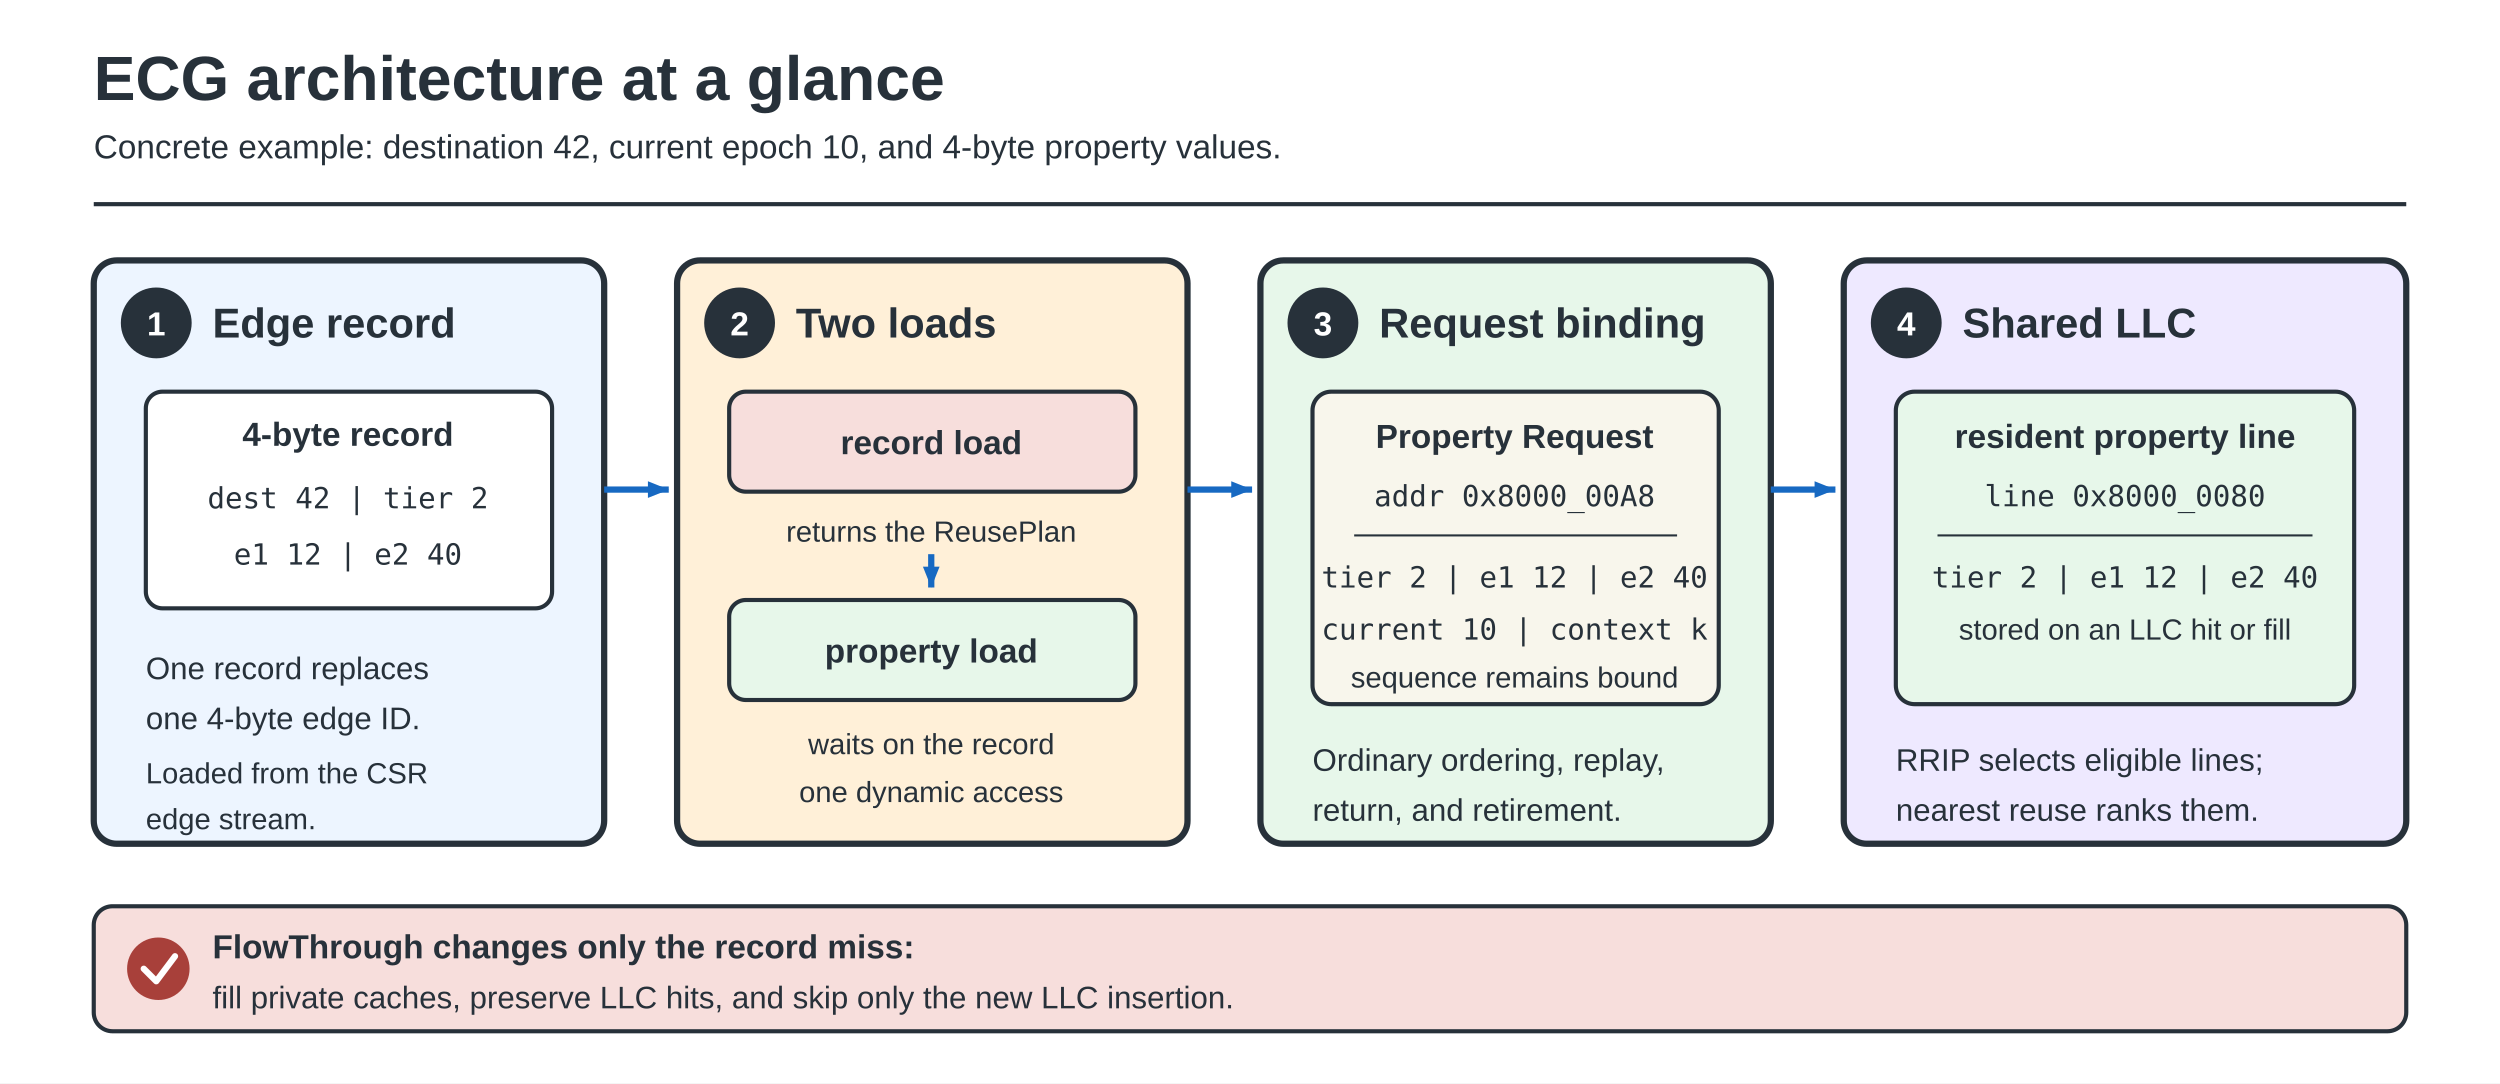
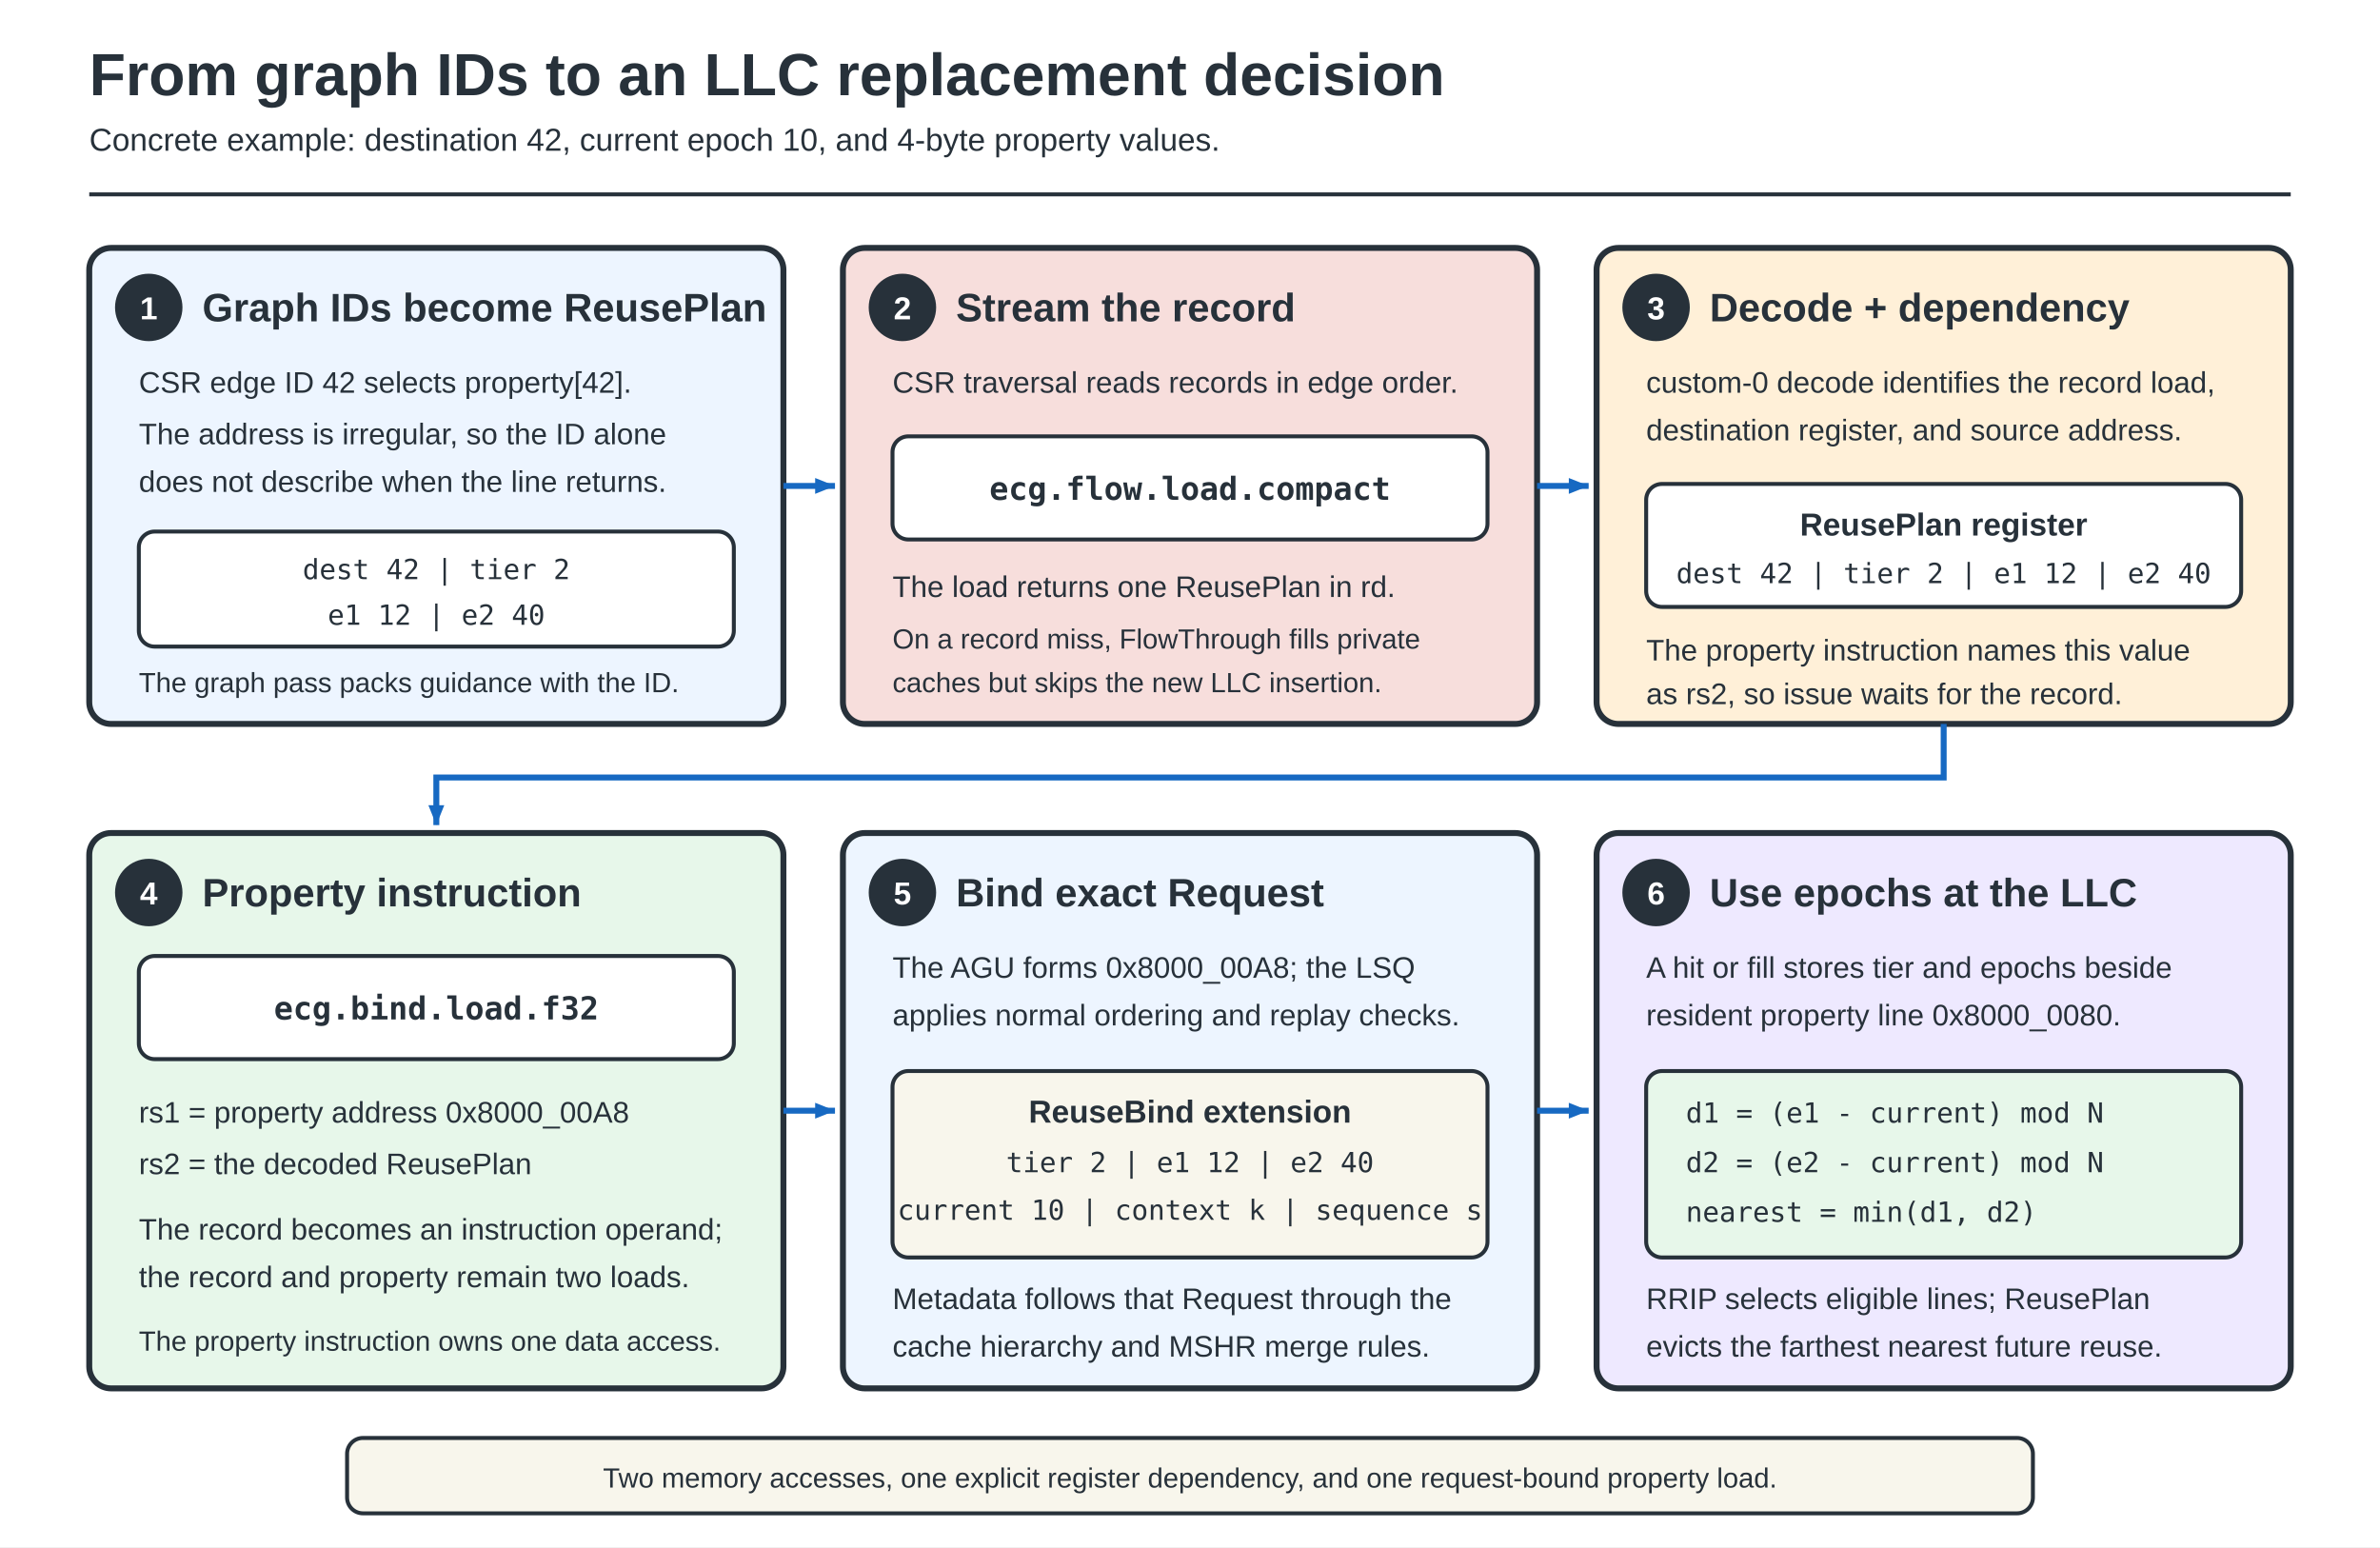
- <svg xmlns="http://www.w3.org/2000/svg" width="1200" height="520" viewBox="0 0 1200 520" role="img" aria-labelledby="title desc" fill="#27313A">
+ <svg xmlns="http://www.w3.org/2000/svg" width="1200" height="780" viewBox="0 0 1200 780" role="img" aria-labelledby="title desc" fill="#27313A">
  <defs>
    <marker id="arrow" viewBox="0 0 10 8" markerWidth="10" markerHeight="8" refX="10" refY="4" orient="auto" markerUnits="userSpaceOnUse">
      <path d="M0 0 L10 4 L0 8 Z" fill="#1769C2" />
    </marker>
    <style>
      :root{color-scheme:light dark}
      @media(prefers-color-scheme:dark){
        [fill="#27313A"]{fill:#ECE7DD}[stroke="#27313A"]{stroke:#ECE7DD}
        [fill="#FFFFFF"]{fill:#1E2327}[fill="#F8F6EC"]{fill:#252A2E}
        [fill="#EDF5FF"]{fill:#273846}[fill="#E7F7EA"]{fill:#24382A}
        [fill="#FFF0D8"]{fill:#3B3122}[fill="#F7DEDC"]{fill:#3D292A}
-         [fill="#EEE9FF"]{fill:#302C3C}
+         [fill="#EEE9FF"]{fill:#302C3C}[stroke="#9AA3AD"]{stroke:#747D86}
      }
      .sans{font-family:Arial,Helvetica,sans-serif}
      .mono{font-family:"SFMono-Regular",Consolas,monospace}
      .title{font-size:30px;font-weight:700}
      .subtitle{font-size:16px}
      .heading{font-size:20px;font-weight:700}
      .label{font-size:16px;font-weight:700}
      .body{font-size:15px}
      .small{font-size:14px}
      .arrow{fill:none;stroke:#1769C2;stroke-width:3;marker-end:url(#arrow)}
    </style>
  </defs>
-   <rect width="1200" height="520" fill="#FFFFFF" />
-   <text x="45" y="48" class="sans title">ECG architecture at a glance</text>
+   <rect width="1200" height="780" fill="#FFFFFF" />
+   <text x="45" y="48" class="sans title">From graph IDs to an LLC replacement decision</text>
  <text x="45" y="76" class="sans subtitle">Concrete example: destination 42, current epoch 10, and 4-byte property values.</text>
  <line x1="45" y1="98" x2="1155" y2="98" stroke="#27313A" stroke-width="2" />
  <g stroke="#27313A" stroke-width="3">
-     <rect x="45" y="125" width="245" height="280" rx="11" fill="#EDF5FF" />
-     <rect x="325" y="125" width="245" height="280" rx="11" fill="#FFF0D8" />
-     <rect x="605" y="125" width="245" height="280" rx="11" fill="#E7F7EA" />
-     <rect x="885" y="125" width="270" height="280" rx="11" fill="#EEE9FF" />
+     <rect x="45" y="125" width="350" height="240" rx="11" fill="#EDF5FF" />
+     <rect x="425" y="125" width="350" height="240" rx="11" fill="#F7DEDC" />
+     <rect x="805" y="125" width="350" height="240" rx="11" fill="#FFF0D8" />
+     <rect x="45" y="420" width="350" height="280" rx="11" fill="#E7F7EA" />
+     <rect x="425" y="420" width="350" height="280" rx="11" fill="#EDF5FF" />
+     <rect x="805" y="420" width="350" height="280" rx="11" fill="#EEE9FF" />
  </g>
  <circle cx="75" cy="155" r="17" fill="#27313A" />
  <text x="75" y="161" text-anchor="middle" fill="#FFFFFF" class="sans label">1</text>
-   <text x="102" y="162" class="sans heading">Edge record</text>
-   <rect x="70" y="188" width="195" height="104" rx="8" fill="#FFFFFF" stroke="#27313A" stroke-width="2" />
-   <text x="167" y="214" text-anchor="middle" class="sans label">4-byte record</text>
-   <text x="167" y="244" text-anchor="middle" class="mono small">dest 42 | tier 2</text>
-   <text x="167" y="271" text-anchor="middle" class="mono small">e1 12 | e2 40</text>
-   <text x="70" y="326" class="sans body">One record replaces</text>
-   <text x="70" y="350" class="sans body">one 4-byte edge ID.</text>
-   <text x="70" y="376" class="sans small">Loaded from the CSR</text>
-   <text x="70" y="398" class="sans small">edge stream.</text>
-   <circle cx="355" cy="155" r="17" fill="#27313A" />
-   <text x="355" y="161" text-anchor="middle" fill="#FFFFFF" class="sans label">2</text>
-   <text x="382" y="162" class="sans heading">Two loads</text>
-   <rect x="350" y="188" width="195" height="48" rx="8" fill="#F7DEDC" stroke="#27313A" stroke-width="2" />
-   <text x="447" y="218" text-anchor="middle" class="sans label">record load</text>
-   <text x="447" y="260" text-anchor="middle" class="sans small">returns the ReusePlan</text>
-   <path d="M447 266 V282" class="arrow" />
-   <rect x="350" y="288" width="195" height="48" rx="8" fill="#E7F7EA" stroke="#27313A" stroke-width="2" />
-   <text x="447" y="318" text-anchor="middle" class="sans label">property load</text>
-   <text x="447" y="362" text-anchor="middle" class="sans small">waits on the record</text>
-   <text x="447" y="385" text-anchor="middle" class="sans small">one dynamic access</text>
-   <circle cx="635" cy="155" r="17" fill="#27313A" />
-   <text x="635" y="161" text-anchor="middle" fill="#FFFFFF" class="sans label">3</text>
-   <text x="662" y="162" class="sans heading">Request binding</text>
-   <rect x="630" y="188" width="195" height="150" rx="9" fill="#F8F6EC" stroke="#27313A" stroke-width="2" />
-   <text x="727" y="215" text-anchor="middle" class="sans label">Property Request</text>
-   <text x="727" y="243" text-anchor="middle" class="mono small">addr 0x8000_00A8</text>
-   <line x1="650" y1="257" x2="805" y2="257" stroke="#27313A" />
-   <text x="727" y="282" text-anchor="middle" class="mono small">tier 2 | e1 12 | e2 40</text>
-   <text x="727" y="307" text-anchor="middle" class="mono small">current 10 | context k</text>
-   <text x="727" y="330" text-anchor="middle" class="sans small">sequence remains bound</text>
-   <text x="630" y="370" class="sans body">Ordinary ordering, replay,</text>
-   <text x="630" y="394" class="sans body">return, and retirement.</text>
-   <circle cx="915" cy="155" r="17" fill="#27313A" />
-   <text x="915" y="161" text-anchor="middle" fill="#FFFFFF" class="sans label">4</text>
-   <text x="942" y="162" class="sans heading">Shared LLC</text>
-   <rect x="910" y="188" width="220" height="150" rx="9" fill="#E7F7EA" stroke="#27313A" stroke-width="2" />
-   <text x="1020" y="215" text-anchor="middle" class="sans label">resident property line</text>
-   <text x="1020" y="243" text-anchor="middle" class="mono small">line 0x8000_0080</text>
-   <line x1="930" y1="257" x2="1110" y2="257" stroke="#27313A" />
-   <text x="1020" y="282" text-anchor="middle" class="mono small">tier 2 | e1 12 | e2 40</text>
-   <text x="1020" y="307" text-anchor="middle" class="sans small">stored on an LLC hit or fill</text>
-   <text x="910" y="370" class="sans body">RRIP selects eligible lines;</text>
-   <text x="910" y="394" class="sans body">nearest reuse ranks them.</text>
-   <path d="M290 235 H321" class="arrow" />
-   <path d="M570 235 H601" class="arrow" />
-   <path d="M850 235 H881" class="arrow" />
-   <rect x="45" y="435" width="1110" height="60" rx="9" fill="#F7DEDC" stroke="#27313A" stroke-width="2" />
-   <circle cx="76" cy="465" r="15" fill="#A8403A" />
-   <path d="M69 465 L75 471 L84 459" fill="none" stroke="#FFFFFF" stroke-width="3" stroke-linecap="round" stroke-linejoin="round" />
-   <text x="102" y="460" class="sans label">FlowThrough changes only the record miss:</text>
-   <text x="102" y="484" class="sans body">fill private caches, preserve LLC hits, and skip only the new LLC insertion.</text>
+   <text x="102" y="162" class="sans heading">Graph IDs become ReusePlan</text>
+   <text x="70" y="198" class="sans body">CSR edge ID 42 selects property[42].</text>
+   <text x="70" y="224" class="sans body">The address is irregular, so the ID alone</text>
+   <text x="70" y="248" class="sans body">does not describe when the line returns.</text>
+   <rect x="70" y="268" width="300" height="58" rx="8" fill="#FFFFFF" stroke="#27313A" stroke-width="2" />
+   <text x="220" y="292" text-anchor="middle" class="mono small">dest 42 | tier 2</text>
+   <text x="220" y="315" text-anchor="middle" class="mono small">e1 12 | e2 40</text>
+   <text x="70" y="349" class="sans small">The graph pass packs guidance with the ID.</text>
+   <circle cx="455" cy="155" r="17" fill="#27313A" />
+   <text x="455" y="161" text-anchor="middle" fill="#FFFFFF" class="sans label">2</text>
+   <text x="482" y="162" class="sans heading">Stream the record</text>
+   <text x="450" y="198" class="sans body">CSR traversal reads records in edge order.</text>
+   <rect x="450" y="220" width="300" height="52" rx="8" fill="#FFFFFF" stroke="#27313A" stroke-width="2" />
+   <text x="600" y="252" text-anchor="middle" class="mono label">ecg.flow.load.compact</text>
+   <text x="450" y="301" class="sans body">The load returns one ReusePlan in rd.</text>
+   <text x="450" y="327" class="sans small">On a record miss, FlowThrough fills private</text>
+   <text x="450" y="349" class="sans small">caches but skips the new LLC insertion.</text>
+   <circle cx="835" cy="155" r="17" fill="#27313A" />
+   <text x="835" y="161" text-anchor="middle" fill="#FFFFFF" class="sans label">3</text>
+   <text x="862" y="162" class="sans heading">Decode + dependency</text>
+   <text x="830" y="198" class="sans body">custom-0 decode identifies the record load,</text>
+   <text x="830" y="222" class="sans body">destination register, and source address.</text>
+   <rect x="830" y="244" width="300" height="62" rx="8" fill="#FFFFFF" stroke="#27313A" stroke-width="2" />
+   <text x="980" y="270" text-anchor="middle" class="sans label">ReusePlan register</text>
+   <text x="980" y="294" text-anchor="middle" class="mono small">dest 42 | tier 2 | e1 12 | e2 40</text>
+   <text x="830" y="333" class="sans body">The property instruction names this value</text>
+   <text x="830" y="355" class="sans body">as rs2, so issue waits for the record.</text>
+   <circle cx="75" cy="450" r="17" fill="#27313A" />
+   <text x="75" y="456" text-anchor="middle" fill="#FFFFFF" class="sans label">4</text>
+   <text x="102" y="457" class="sans heading">Property instruction</text>
+   <rect x="70" y="482" width="300" height="52" rx="8" fill="#FFFFFF" stroke="#27313A" stroke-width="2" />
+   <text x="220" y="514" text-anchor="middle" class="mono label">ecg.bind.load.f32</text>
+   <text x="70" y="566" class="sans body">rs1 = property address 0x8000_00A8</text>
+   <text x="70" y="592" class="sans body">rs2 = the decoded ReusePlan</text>
+   <text x="70" y="625" class="sans body">The record becomes an instruction operand;</text>
+   <text x="70" y="649" class="sans body">the record and property remain two loads.</text>
+   <text x="70" y="681" class="sans small">The property instruction owns one data access.</text>
+   <circle cx="455" cy="450" r="17" fill="#27313A" />
+   <text x="455" y="456" text-anchor="middle" fill="#FFFFFF" class="sans label">5</text>
+   <text x="482" y="457" class="sans heading">Bind exact Request</text>
+   <text x="450" y="493" class="sans body">The AGU forms 0x8000_00A8; the LSQ</text>
+   <text x="450" y="517" class="sans body">applies normal ordering and replay checks.</text>
+   <rect x="450" y="540" width="300" height="94" rx="8" fill="#F8F6EC" stroke="#27313A" stroke-width="2" />
+   <text x="600" y="566" text-anchor="middle" class="sans label">ReuseBind extension</text>
+   <text x="600" y="591" text-anchor="middle" class="mono small">tier 2 | e1 12 | e2 40</text>
+   <text x="600" y="615" text-anchor="middle" class="mono small">current 10 | context k | sequence s</text>
+   <text x="450" y="660" class="sans body">Metadata follows that Request through the</text>
+   <text x="450" y="684" class="sans body">cache hierarchy and MSHR merge rules.</text>
+   <circle cx="835" cy="450" r="17" fill="#27313A" />
+   <text x="835" y="456" text-anchor="middle" fill="#FFFFFF" class="sans label">6</text>
+   <text x="862" y="457" class="sans heading">Use epochs at the LLC</text>
+   <text x="830" y="493" class="sans body">A hit or fill stores tier and epochs beside</text>
+   <text x="830" y="517" class="sans body">resident property line 0x8000_0080.</text>
+   <rect x="830" y="540" width="300" height="94" rx="8" fill="#E7F7EA" stroke="#27313A" stroke-width="2" />
+   <text x="850" y="566" class="mono small">d1 = (e1 - current) mod N</text>
+   <text x="850" y="591" class="mono small">d2 = (e2 - current) mod N</text>
+   <text x="850" y="616" class="mono small">nearest = min(d1, d2)</text>
+   <text x="830" y="660" class="sans body">RRIP selects eligible lines; ReusePlan</text>
+   <text x="830" y="684" class="sans body">evicts the farthest nearest future reuse.</text>
+   <path d="M395 245 H421" class="arrow" />
+   <path d="M775 245 H801" class="arrow" />
+   <path d="M980 365 V392 H220 V416" class="arrow" />
+   <path d="M395 560 H421" class="arrow" />
+   <path d="M775 560 H801" class="arrow" />
+   <rect x="175" y="725" width="850" height="38" rx="8" fill="#F8F6EC" stroke="#27313A" stroke-width="2" />
+   <text x="600" y="750" text-anchor="middle" class="sans small">Two memory accesses, one explicit register dependency, and one request-bound property load.</text>
</svg>
